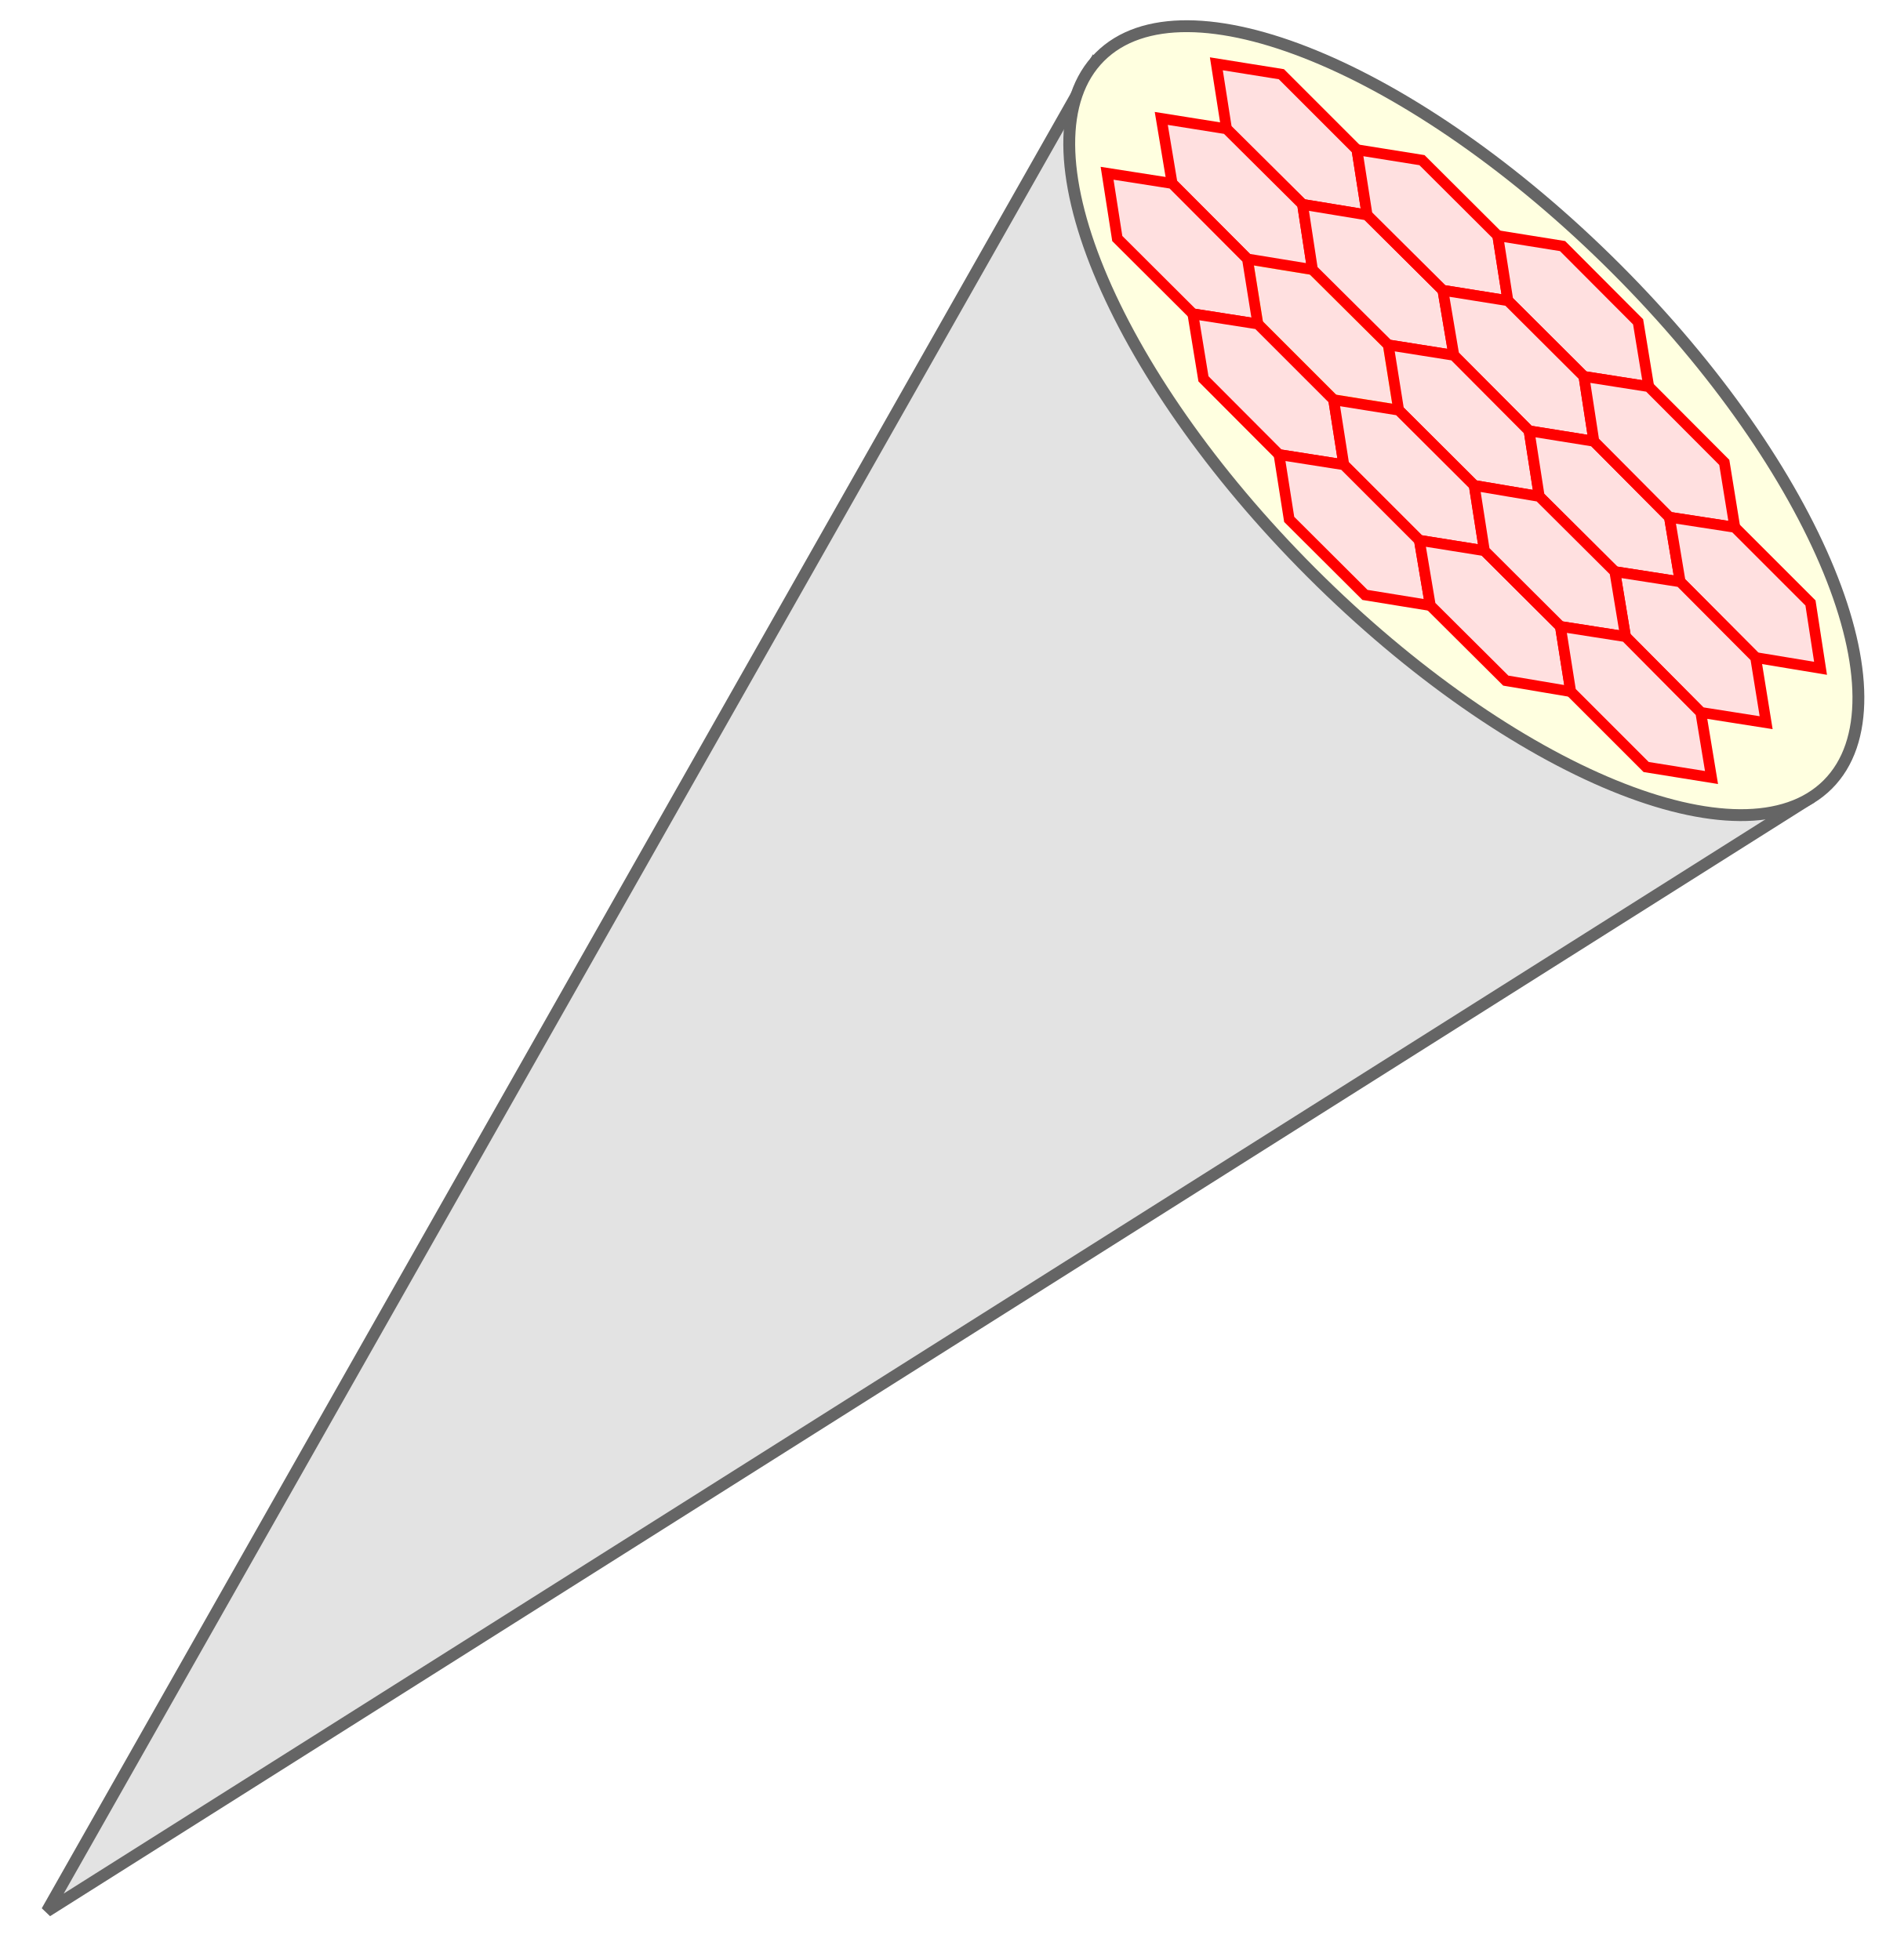
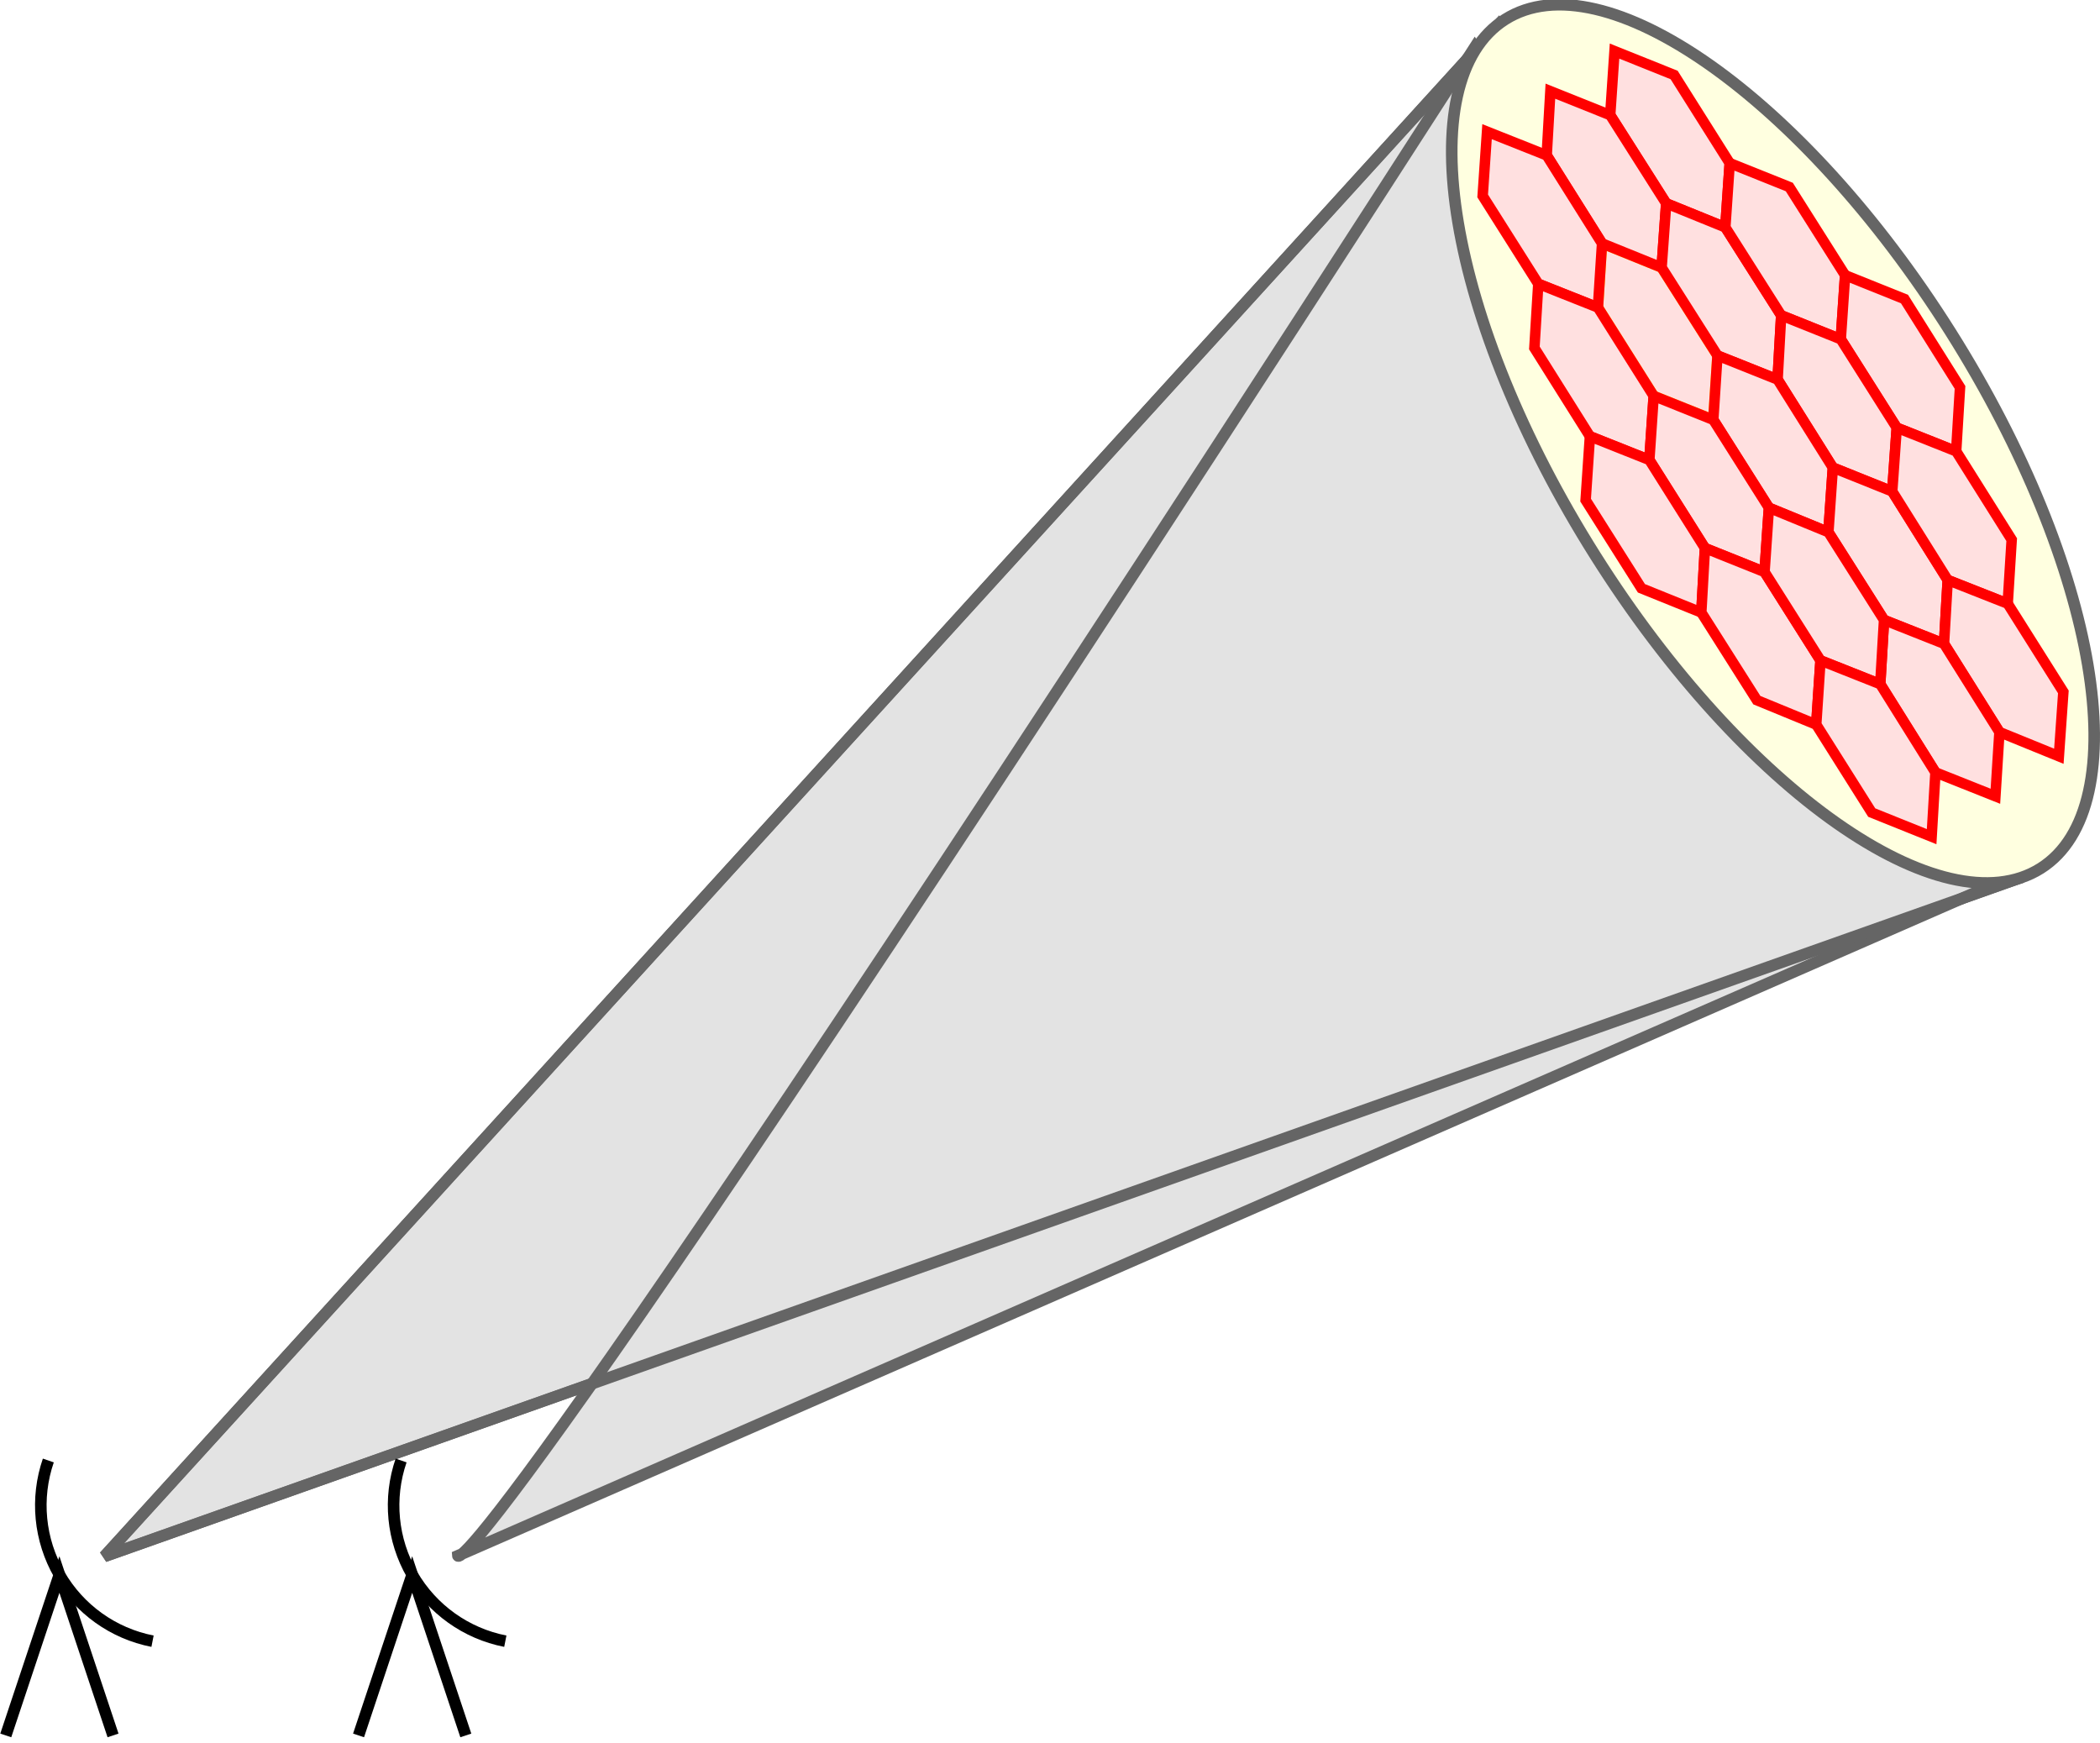
- <svg xmlns="http://www.w3.org/2000/svg" width="12.6in" height="13.1in" viewBox="17009 5954 15113 15680" id="svg2" version="1.1">
+ <svg xmlns="http://www.w3.org/2000/svg" width="1295.158" height="1074.51" viewBox="17009 5954 17260.779 14290.346" id="svg2" version="1.1">
  <defs id="defs52">
    </defs>
-   <polygon id="polygon8" style="fill:#e3e3e3;stroke:#656565;stroke-width:95;stroke-linecap:butt;stroke-linejoin:miter;fill-opacity:1;stroke-opacity:1" points="31477,12361 25778,6452 25778,6452 17385,21259 " />
-   <ellipse cy="0" cx="0" d="M 4125,0 C 4125,952.691 2278.175,1725 0,1725 -2278.175,1725 -4125,952.691 -4125,0 c 0,-952.691 1846.825,-1725 4125,-1725 2278.175,0 4125,772.309 4125,1725 z" id="ellipse10" style="fill:#ffffe0;stroke:#656565;stroke-width:95;stroke-opacity:1" ry="1725" rx="4125" transform="matrix(0.7071159,0.7070977,-0.7070977,0.7071159,28741,9310)" />
-   <polygon id="polygon12" style="fill:#ffe0e0;stroke:#ffff00;stroke-width:95;stroke-linecap:butt;stroke-linejoin:miter" points="27590,9125 26920,8455 26828,7880 27403,7974 27403,7974 28073,8640 28165,9217 " transform="matrix(0.9064751,0,0,0.9064751,2687.999,870.7168)" />
-   <polygon id="polygon14" style="fill:#ffe0e0;stroke:#ff0000;stroke-width:95;stroke-linecap:butt;stroke-linejoin:miter" points="27315,7397 26643,6729 26553,6154 27128,6246 27128,6246 27796,6914 27886,7491 " transform="matrix(0.9064751,0,0,0.9064751,2687.999,870.7168)" />
-   <polygon id="polygon16" style="fill:#ffe0e0;stroke:#ff0000;stroke-width:95;stroke-linecap:butt;stroke-linejoin:miter" points="26828,7880 26162,7212 26066,6637 26643,6729 26643,6729 27315,7397 27403,7974 " transform="matrix(0.9064751,0,0,0.9064751,2687.999,870.7168)" />
-   <polygon id="polygon18" style="fill:#ffe0e0;stroke:#ff0000;stroke-width:95;stroke-linecap:butt;stroke-linejoin:miter" points="26345,8365 25677,7699 25587,7122 26162,7212 26162,7212 26828,7880 26920,8455 " transform="matrix(0.9064751,0,0,0.9064751,2687.999,870.7168)" />
-   <polygon id="polygon20" style="fill:#ffe0e0;stroke:#ff0000;stroke-width:95;stroke-linecap:butt;stroke-linejoin:miter" points="27107,9610 26439,8940 26345,8365 26920,8455 26920,8455 27590,9125 27680,9700 " transform="matrix(0.9064751,0,0,0.9064751,2687.999,870.7168)" />
-   <polygon id="polygon22" style="fill:#ffe0e0;stroke:#ff0000;stroke-width:95;stroke-linecap:butt;stroke-linejoin:miter" points="28073,8640 27403,7974 27315,7397 27886,7491 27886,7491 28556,8157 28653,8732 " transform="matrix(0.9064751,0,0,0.9064751,2687.999,870.7168)" />
-   <polygon id="polygon24" style="fill:#ffe0e0;stroke:#ff0000;stroke-width:95;stroke-linecap:butt;stroke-linejoin:miter" points="28556,8157 27886,7491 27796,6914 28371,7006 28371,7006 29041,7674 29131,8249 " transform="matrix(0.9064751,0,0,0.9064751,2687.999,870.7168)" />
-   <polygon id="polygon26" style="fill:#ffe0e0;stroke:#ff0000;stroke-width:95;stroke-linecap:butt;stroke-linejoin:miter" points="29803,8919 29131,8249 29041,7674 29614,7766 29614,7766 30282,8436 30376,9009 " transform="matrix(0.9064751,0,0,0.9064751,2687.999,870.7168)" />
-   <polygon id="polygon28" style="fill:#ffe0e0;stroke:#ff0000;stroke-width:95;stroke-linecap:butt;stroke-linejoin:miter" points="29318,9400 28653,8732 28556,8157 29131,8249 29131,8249 29803,8919 29891,9492 " transform="matrix(0.9064751,0,0,0.9064751,2687.999,870.7168)" />
-   <polygon id="polygon30" style="fill:#ffe0e0;stroke:#ff0000;stroke-width:95;stroke-linecap:butt;stroke-linejoin:miter" points="28833,9883 28165,9217 28073,8640 28653,8732 28653,8732 29318,9400 29408,9980 " transform="matrix(0.9064751,0,0,0.9064751,2687.999,870.7168)" />
-   <polygon id="polygon32" style="fill:#ffe0e0;stroke:#ff0000;stroke-width:95;stroke-linecap:butt;stroke-linejoin:miter" points="28348,10368 27680,9700 27590,9125 28165,9217 28165,9217 28833,9883 28923,10460 " transform="matrix(0.9064751,0,0,0.9064751,2687.999,870.7168)" />
-   <polygon id="polygon34" style="fill:#ffe0e0;stroke:#ff0000;stroke-width:95;stroke-linecap:butt;stroke-linejoin:miter" points="27867,10851 27197,10183 27107,9610 27680,9700 27680,9700 28348,10368 28445,10945 " transform="matrix(0.9064751,0,0,0.9064751,2687.999,870.7168)" />
-   <polygon id="polygon36" style="fill:#ffe0e0;stroke:#ff0000;stroke-width:95;stroke-linecap:butt;stroke-linejoin:miter" points="29112,11609 28445,10945 28348,10368 28923,10460 28923,10460 29595,11130 29686,11706 " transform="matrix(0.9064751,0,0,0.9064751,2687.999,870.7168)" />
-   <polygon id="polygon38" style="fill:#ffe0e0;stroke:#ff0000;stroke-width:95;stroke-linecap:butt;stroke-linejoin:miter" points="30076,10645 29408,9980 29318,9400 29891,9492 29891,9492 30559,10164 30654,10735 " transform="matrix(0.9064751,0,0,0.9064751,2687.999,870.7168)" />
-   <polygon id="polygon40" style="fill:#ffe0e0;stroke:#ff0000;stroke-width:95;stroke-linecap:butt;stroke-linejoin:miter" points="30559,10164 29891,9492 29803,8919 30376,9009 30376,9009 31044,9679 31137,10253 " transform="matrix(0.9064751,0,0,0.9064751,2687.999,870.7168)" />
-   <polygon id="polygon42" style="fill:#ffe0e0;stroke:#ff0000;stroke-width:95;stroke-linecap:butt;stroke-linejoin:miter" points="31321,11405 30654,10735 30559,10164 31137,10253 31137,10253 31806,10922 31895,11500 " transform="matrix(0.9064751,0,0,0.9064751,2687.999,870.7168)" />
-   <polygon id="polygon44" style="fill:#ffe0e0;stroke:#ff0000;stroke-width:95;stroke-linecap:butt;stroke-linejoin:miter" points="30836,11890 30171,11220 30076,10645 30654,10735 30654,10735 31321,11405 31414,11981 " transform="matrix(0.9064751,0,0,0.9064751,2687.999,870.7168)" />
-   <polygon id="polygon46" style="fill:#ffe0e0;stroke:#ff0000;stroke-width:95;stroke-linecap:butt;stroke-linejoin:miter" points="29595,11130 28923,10460 28833,9883 29408,9980 29408,9980 30076,10645 30171,11220 " transform="matrix(0.9064751,0,0,0.9064751,2687.999,870.7168)" />
-   <polygon id="polygon48" style="fill:#ffe0e0;stroke:#ff0000;stroke-width:95;stroke-linecap:butt;stroke-linejoin:miter" points="30353,12373 29686,11706 29595,11130 30171,11220 30171,11220 30836,11890 30931,12466 " transform="matrix(0.9064751,0,0,0.9064751,2687.999,870.7168)" />
+   <polygon id="polygon8" style="fill:#e3e3e3;fill-opacity:1;stroke:#656565;stroke-width:95;stroke-linecap:butt;stroke-linejoin:miter;stroke-opacity:1" points="31477,12361 25778,6452 25778,6452 17385,21259 " transform="matrix(0.9752898,0.2209293,-0.2209293,0.9752898,5607.852,-5842.394)" />
+   <path style="color:#000000;fill:#e3e3e3;fill-opacity:1;fill-rule:nonzero;stroke:#656565;stroke-width:95;stroke-linecap:butt;stroke-linejoin:miter;stroke-miterlimit:4;stroke-opacity:1;stroke-dasharray:none;stroke-dashoffset:0;marker:none;visibility:visible;display:inline;overflow:visible;enable-background:accumulate" d="M 29131.927,6325.443 C 20810.207,19254.117 20772.512,18726.388 20772.512,18726.388 l 13054.904,-5705.329 z" id="path3025" />
+   <polygon points="31477,12361 25778,6452 25778,6452 17385,21259 " style="fill:none;stroke:#656565;stroke-width:95;stroke-linecap:butt;stroke-linejoin:miter;stroke-opacity:1" id="polygon3192" transform="matrix(0.9752898,0.2209293,-0.2209293,0.9752898,5607.852,-5842.394)" />
+   <ellipse cy="0" cx="0" d="M 4125,0 C 4125,952.691 2278.175,1725 0,1725 -2278.175,1725 -4125,952.691 -4125,0 c 0,-952.691 1846.825,-1725 4125,-1725 2278.175,0 4125,772.309 4125,1725 z" id="ellipse10" style="fill:#ffffe0;stroke:#656565;stroke-width:95;stroke-opacity:1" ry="1725" rx="4125" transform="matrix(0.5334243,0.8458478,-0.8458478,0.5334243,31581.805,9587.283)" />
+   <polygon id="polygon12" style="fill:#ffe0e0;stroke:#ffff00;stroke-width:95;stroke-linecap:butt;stroke-linejoin:miter" points="26828,7880 27403,7974 27403,7974 28073,8640 28165,9217 27590,9125 26920,8455 " transform="matrix(0.884076,0.2002669,-0.2002669,0.884076,8037.063,-4399.335)" />
+   <polygon id="polygon14" style="fill:#ffe0e0;stroke:#ff0000;stroke-width:95;stroke-linecap:butt;stroke-linejoin:miter" points="26553,6154 27128,6246 27128,6246 27796,6914 27886,7491 27315,7397 26643,6729 " transform="matrix(0.884076,0.2002669,-0.2002669,0.884076,8037.063,-4399.335)" />
+   <polygon id="polygon16" style="fill:#ffe0e0;stroke:#ff0000;stroke-width:95;stroke-linecap:butt;stroke-linejoin:miter" points="26066,6637 26643,6729 26643,6729 27315,7397 27403,7974 26828,7880 26162,7212 " transform="matrix(0.884076,0.2002669,-0.2002669,0.884076,8037.063,-4399.335)" />
+   <polygon id="polygon18" style="fill:#ffe0e0;stroke:#ff0000;stroke-width:95;stroke-linecap:butt;stroke-linejoin:miter" points="25587,7122 26162,7212 26162,7212 26828,7880 26920,8455 26345,8365 25677,7699 " transform="matrix(0.884076,0.2002669,-0.2002669,0.884076,8037.063,-4399.335)" />
+   <polygon id="polygon20" style="fill:#ffe0e0;stroke:#ff0000;stroke-width:95;stroke-linecap:butt;stroke-linejoin:miter" points="26345,8365 26920,8455 26920,8455 27590,9125 27680,9700 27107,9610 26439,8940 " transform="matrix(0.884076,0.2002669,-0.2002669,0.884076,8037.063,-4399.335)" />
+   <polygon id="polygon22" style="fill:#ffe0e0;stroke:#ff0000;stroke-width:95;stroke-linecap:butt;stroke-linejoin:miter" points="27315,7397 27886,7491 27886,7491 28556,8157 28653,8732 28073,8640 27403,7974 " transform="matrix(0.884076,0.2002669,-0.2002669,0.884076,8037.063,-4399.335)" />
+   <polygon id="polygon24" style="fill:#ffe0e0;stroke:#ff0000;stroke-width:95;stroke-linecap:butt;stroke-linejoin:miter" points="27796,6914 28371,7006 28371,7006 29041,7674 29131,8249 28556,8157 27886,7491 " transform="matrix(0.884076,0.2002669,-0.2002669,0.884076,8037.063,-4399.335)" />
+   <polygon id="polygon26" style="fill:#ffe0e0;stroke:#ff0000;stroke-width:95;stroke-linecap:butt;stroke-linejoin:miter" points="29041,7674 29614,7766 29614,7766 30282,8436 30376,9009 29803,8919 29131,8249 " transform="matrix(0.884076,0.2002669,-0.2002669,0.884076,8037.063,-4399.335)" />
+   <polygon id="polygon28" style="fill:#ffe0e0;stroke:#ff0000;stroke-width:95;stroke-linecap:butt;stroke-linejoin:miter" points="28556,8157 29131,8249 29131,8249 29803,8919 29891,9492 29318,9400 28653,8732 " transform="matrix(0.884076,0.2002669,-0.2002669,0.884076,8037.063,-4399.335)" />
+   <polygon id="polygon30" style="fill:#ffe0e0;stroke:#ff0000;stroke-width:95;stroke-linecap:butt;stroke-linejoin:miter" points="28073,8640 28653,8732 28653,8732 29318,9400 29408,9980 28833,9883 28165,9217 " transform="matrix(0.884076,0.2002669,-0.2002669,0.884076,8037.063,-4399.335)" />
+   <polygon id="polygon32" style="fill:#ffe0e0;stroke:#ff0000;stroke-width:95;stroke-linecap:butt;stroke-linejoin:miter" points="27590,9125 28165,9217 28165,9217 28833,9883 28923,10460 28348,10368 27680,9700 " transform="matrix(0.884076,0.2002669,-0.2002669,0.884076,8037.063,-4399.335)" />
+   <polygon id="polygon34" style="fill:#ffe0e0;stroke:#ff0000;stroke-width:95;stroke-linecap:butt;stroke-linejoin:miter" points="27107,9610 27680,9700 27680,9700 28348,10368 28445,10945 27867,10851 27197,10183 " transform="matrix(0.884076,0.2002669,-0.2002669,0.884076,8037.063,-4399.335)" />
+   <polygon id="polygon36" style="fill:#ffe0e0;stroke:#ff0000;stroke-width:95;stroke-linecap:butt;stroke-linejoin:miter" points="28348,10368 28923,10460 28923,10460 29595,11130 29686,11706 29112,11609 28445,10945 " transform="matrix(0.884076,0.2002669,-0.2002669,0.884076,8037.063,-4399.335)" />
+   <polygon id="polygon38" style="fill:#ffe0e0;stroke:#ff0000;stroke-width:95;stroke-linecap:butt;stroke-linejoin:miter" points="29318,9400 29891,9492 29891,9492 30559,10164 30654,10735 30076,10645 29408,9980 " transform="matrix(0.884076,0.2002669,-0.2002669,0.884076,8037.063,-4399.335)" />
+   <polygon id="polygon40" style="fill:#ffe0e0;stroke:#ff0000;stroke-width:95;stroke-linecap:butt;stroke-linejoin:miter" points="29803,8919 30376,9009 30376,9009 31044,9679 31137,10253 30559,10164 29891,9492 " transform="matrix(0.884076,0.2002669,-0.2002669,0.884076,8037.063,-4399.335)" />
+   <polygon id="polygon42" style="fill:#ffe0e0;stroke:#ff0000;stroke-width:95;stroke-linecap:butt;stroke-linejoin:miter" points="30559,10164 31137,10253 31137,10253 31806,10922 31895,11500 31321,11405 30654,10735 " transform="matrix(0.884076,0.2002669,-0.2002669,0.884076,8037.063,-4399.335)" />
+   <polygon id="polygon44" style="fill:#ffe0e0;stroke:#ff0000;stroke-width:95;stroke-linecap:butt;stroke-linejoin:miter" points="30076,10645 30654,10735 30654,10735 31321,11405 31414,11981 30836,11890 30171,11220 " transform="matrix(0.884076,0.2002669,-0.2002669,0.884076,8037.063,-4399.335)" />
+   <polygon id="polygon46" style="fill:#ffe0e0;stroke:#ff0000;stroke-width:95;stroke-linecap:butt;stroke-linejoin:miter" points="28833,9883 29408,9980 29408,9980 30076,10645 30171,11220 29595,11130 28923,10460 " transform="matrix(0.884076,0.2002669,-0.2002669,0.884076,8037.063,-4399.335)" />
+   <polygon id="polygon48" style="fill:#ffe0e0;stroke:#ff0000;stroke-width:95;stroke-linecap:butt;stroke-linejoin:miter" points="29595,11130 30171,11220 30171,11220 30836,11890 30931,12466 30353,12373 29686,11706 " transform="matrix(0.884076,0.2002669,-0.2002669,0.884076,8037.063,-4399.335)" />
+   <path id="path3102" d="m 17406.182,17943.438 a 1137.202,1137.202 0 0 0 856.574,1485.415" style="color:#000000;fill:none;stroke:#000000;stroke-width:95;stroke-linecap:butt;stroke-linejoin:miter;stroke-miterlimit:4;stroke-opacity:1;stroke-dasharray:none;stroke-dashoffset:0;marker:none;visibility:visible;display:inline;overflow:visible;enable-background:accumulate" />
+   <polyline id="polyline3116" style="color:#000000;fill:none;stroke:#000000;stroke-width:64.659;stroke-linecap:butt;stroke-linejoin:miter;stroke-miterlimit:4;stroke-opacity:1;stroke-dasharray:none;stroke-dashoffset:0;marker:none;visibility:visible;display:inline;overflow:visible;enable-background:accumulate" points="1800,6300 2100,5400 2400,6300 " transform="matrix(1.469253,0,0,1.469253,14411.845,10946.857)" />
+   <path id="path3102-0" d="m 20305.836,17943.438 a 1137.202,1137.202 0 0 0 856.574,1485.415" style="color:#000000;fill:none;stroke:#000000;stroke-width:95;stroke-linecap:butt;stroke-linejoin:miter;stroke-miterlimit:4;stroke-opacity:1;stroke-dasharray:none;stroke-dashoffset:0;marker:none;visibility:visible;display:inline;overflow:visible;enable-background:accumulate" />
+   <polyline id="polyline3116-2" style="color:#000000;fill:none;stroke:#000000;stroke-width:64.659;stroke-linecap:butt;stroke-linejoin:miter;stroke-miterlimit:4;stroke-opacity:1;stroke-dasharray:none;stroke-dashoffset:0;marker:none;visibility:visible;display:inline;overflow:visible;enable-background:accumulate" points="1800,6300 2100,5400 2400,6300 " transform="matrix(1.469253,0,0,1.469253,17311.499,10946.857)" />
</svg>
